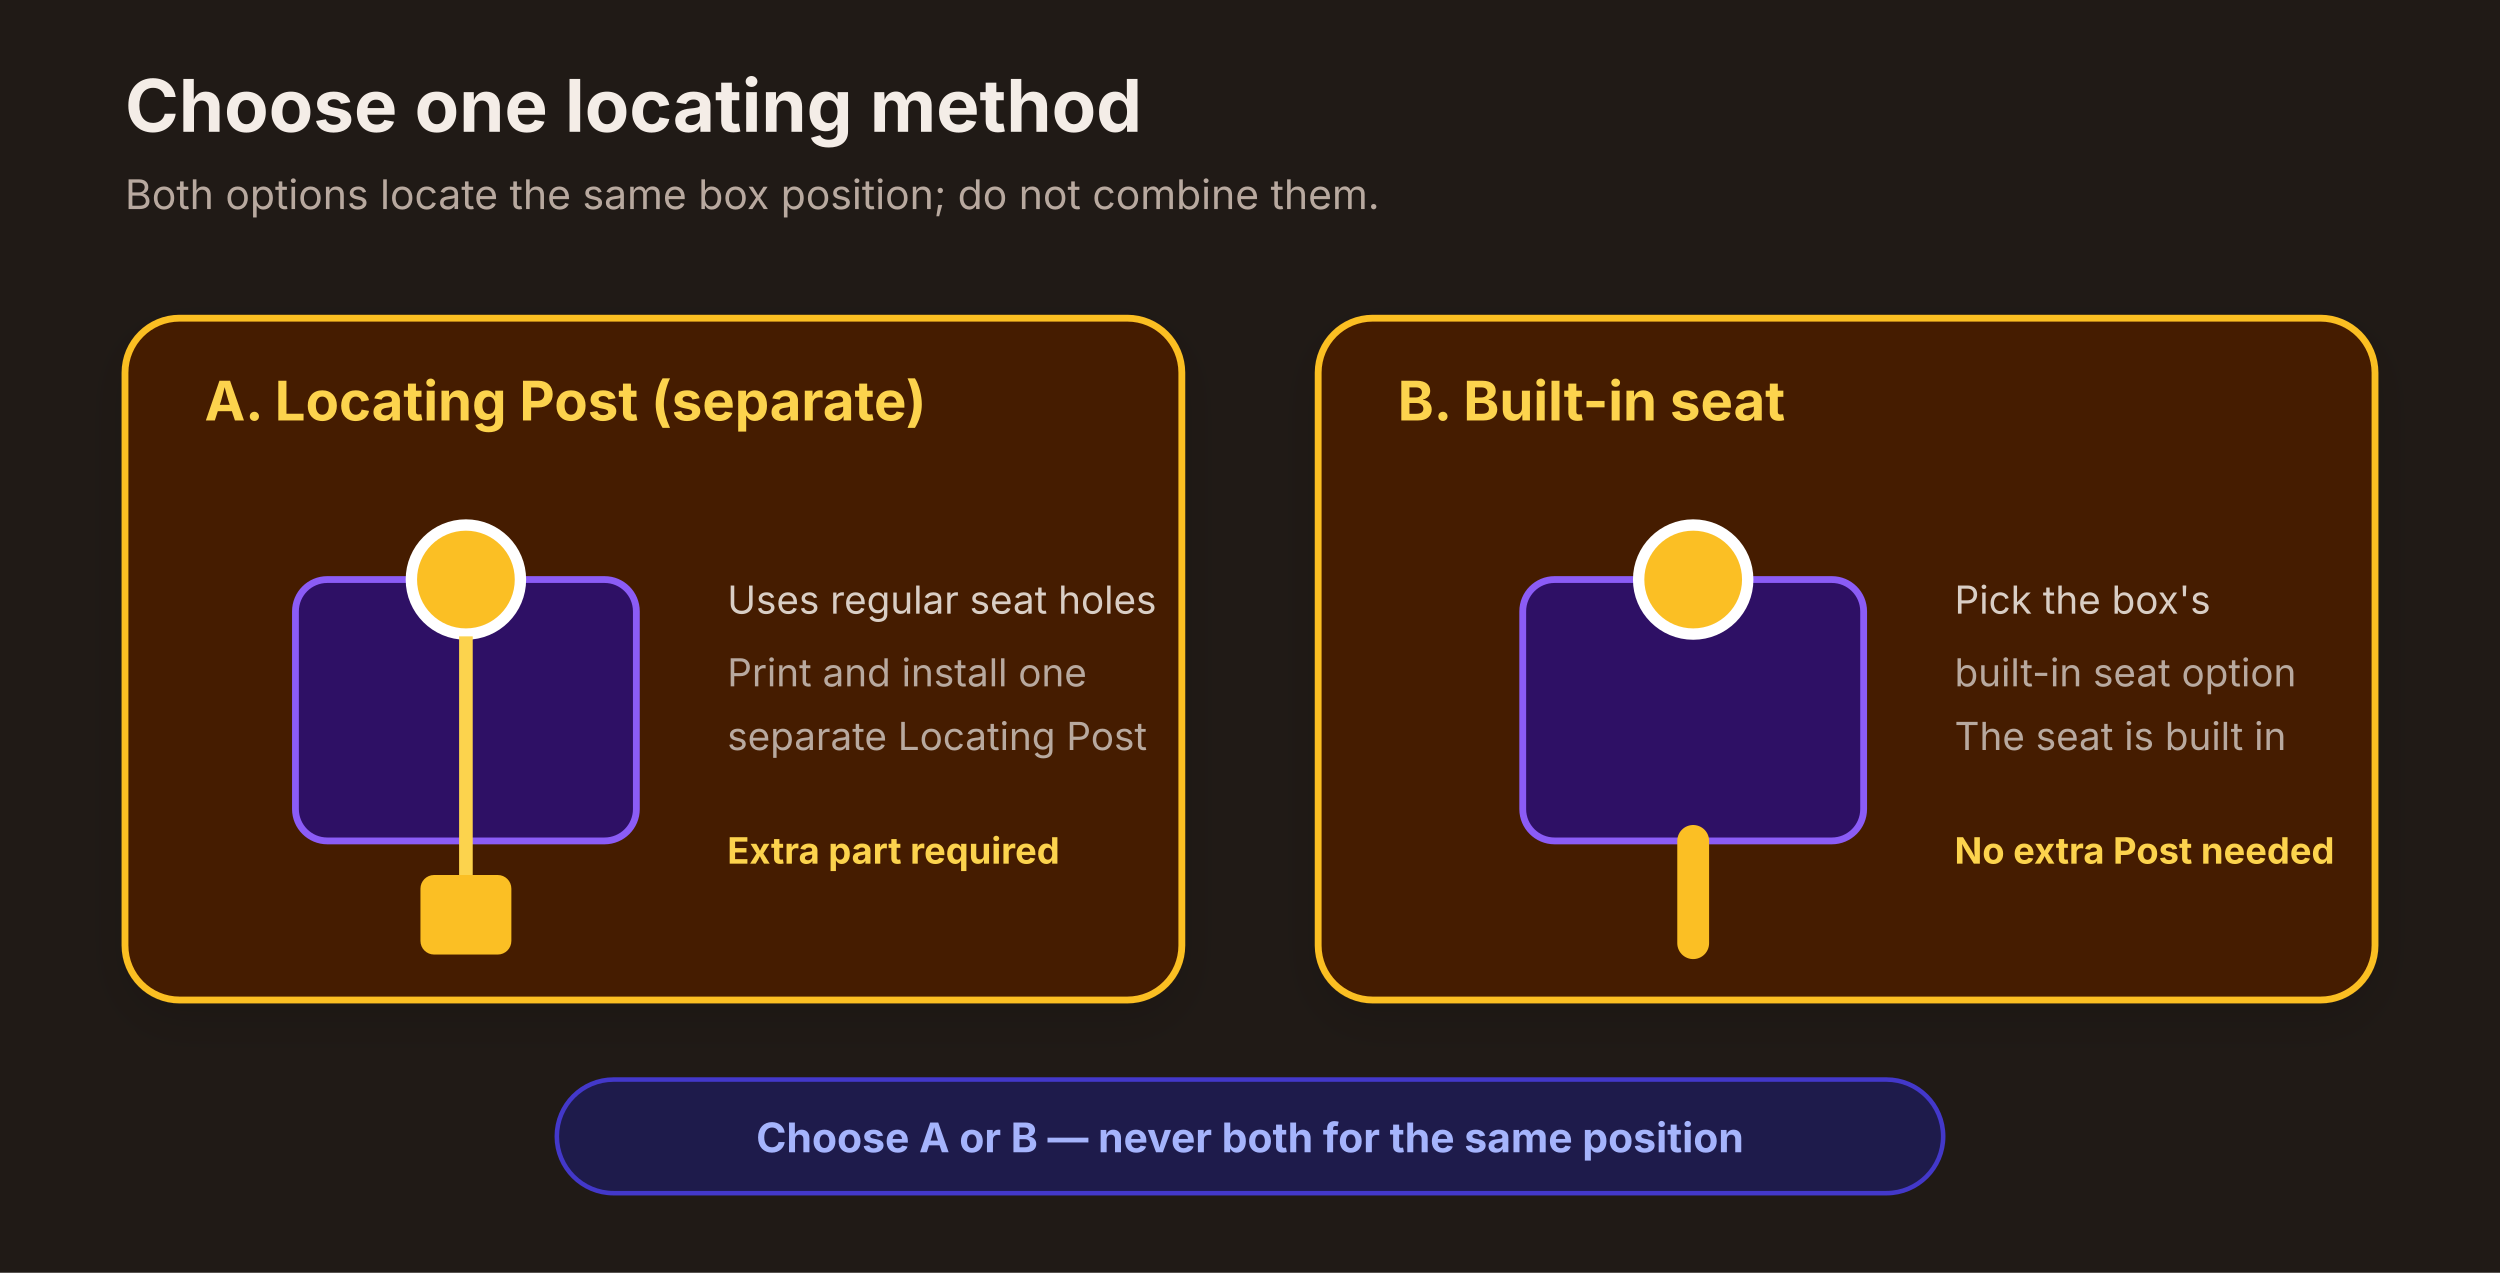
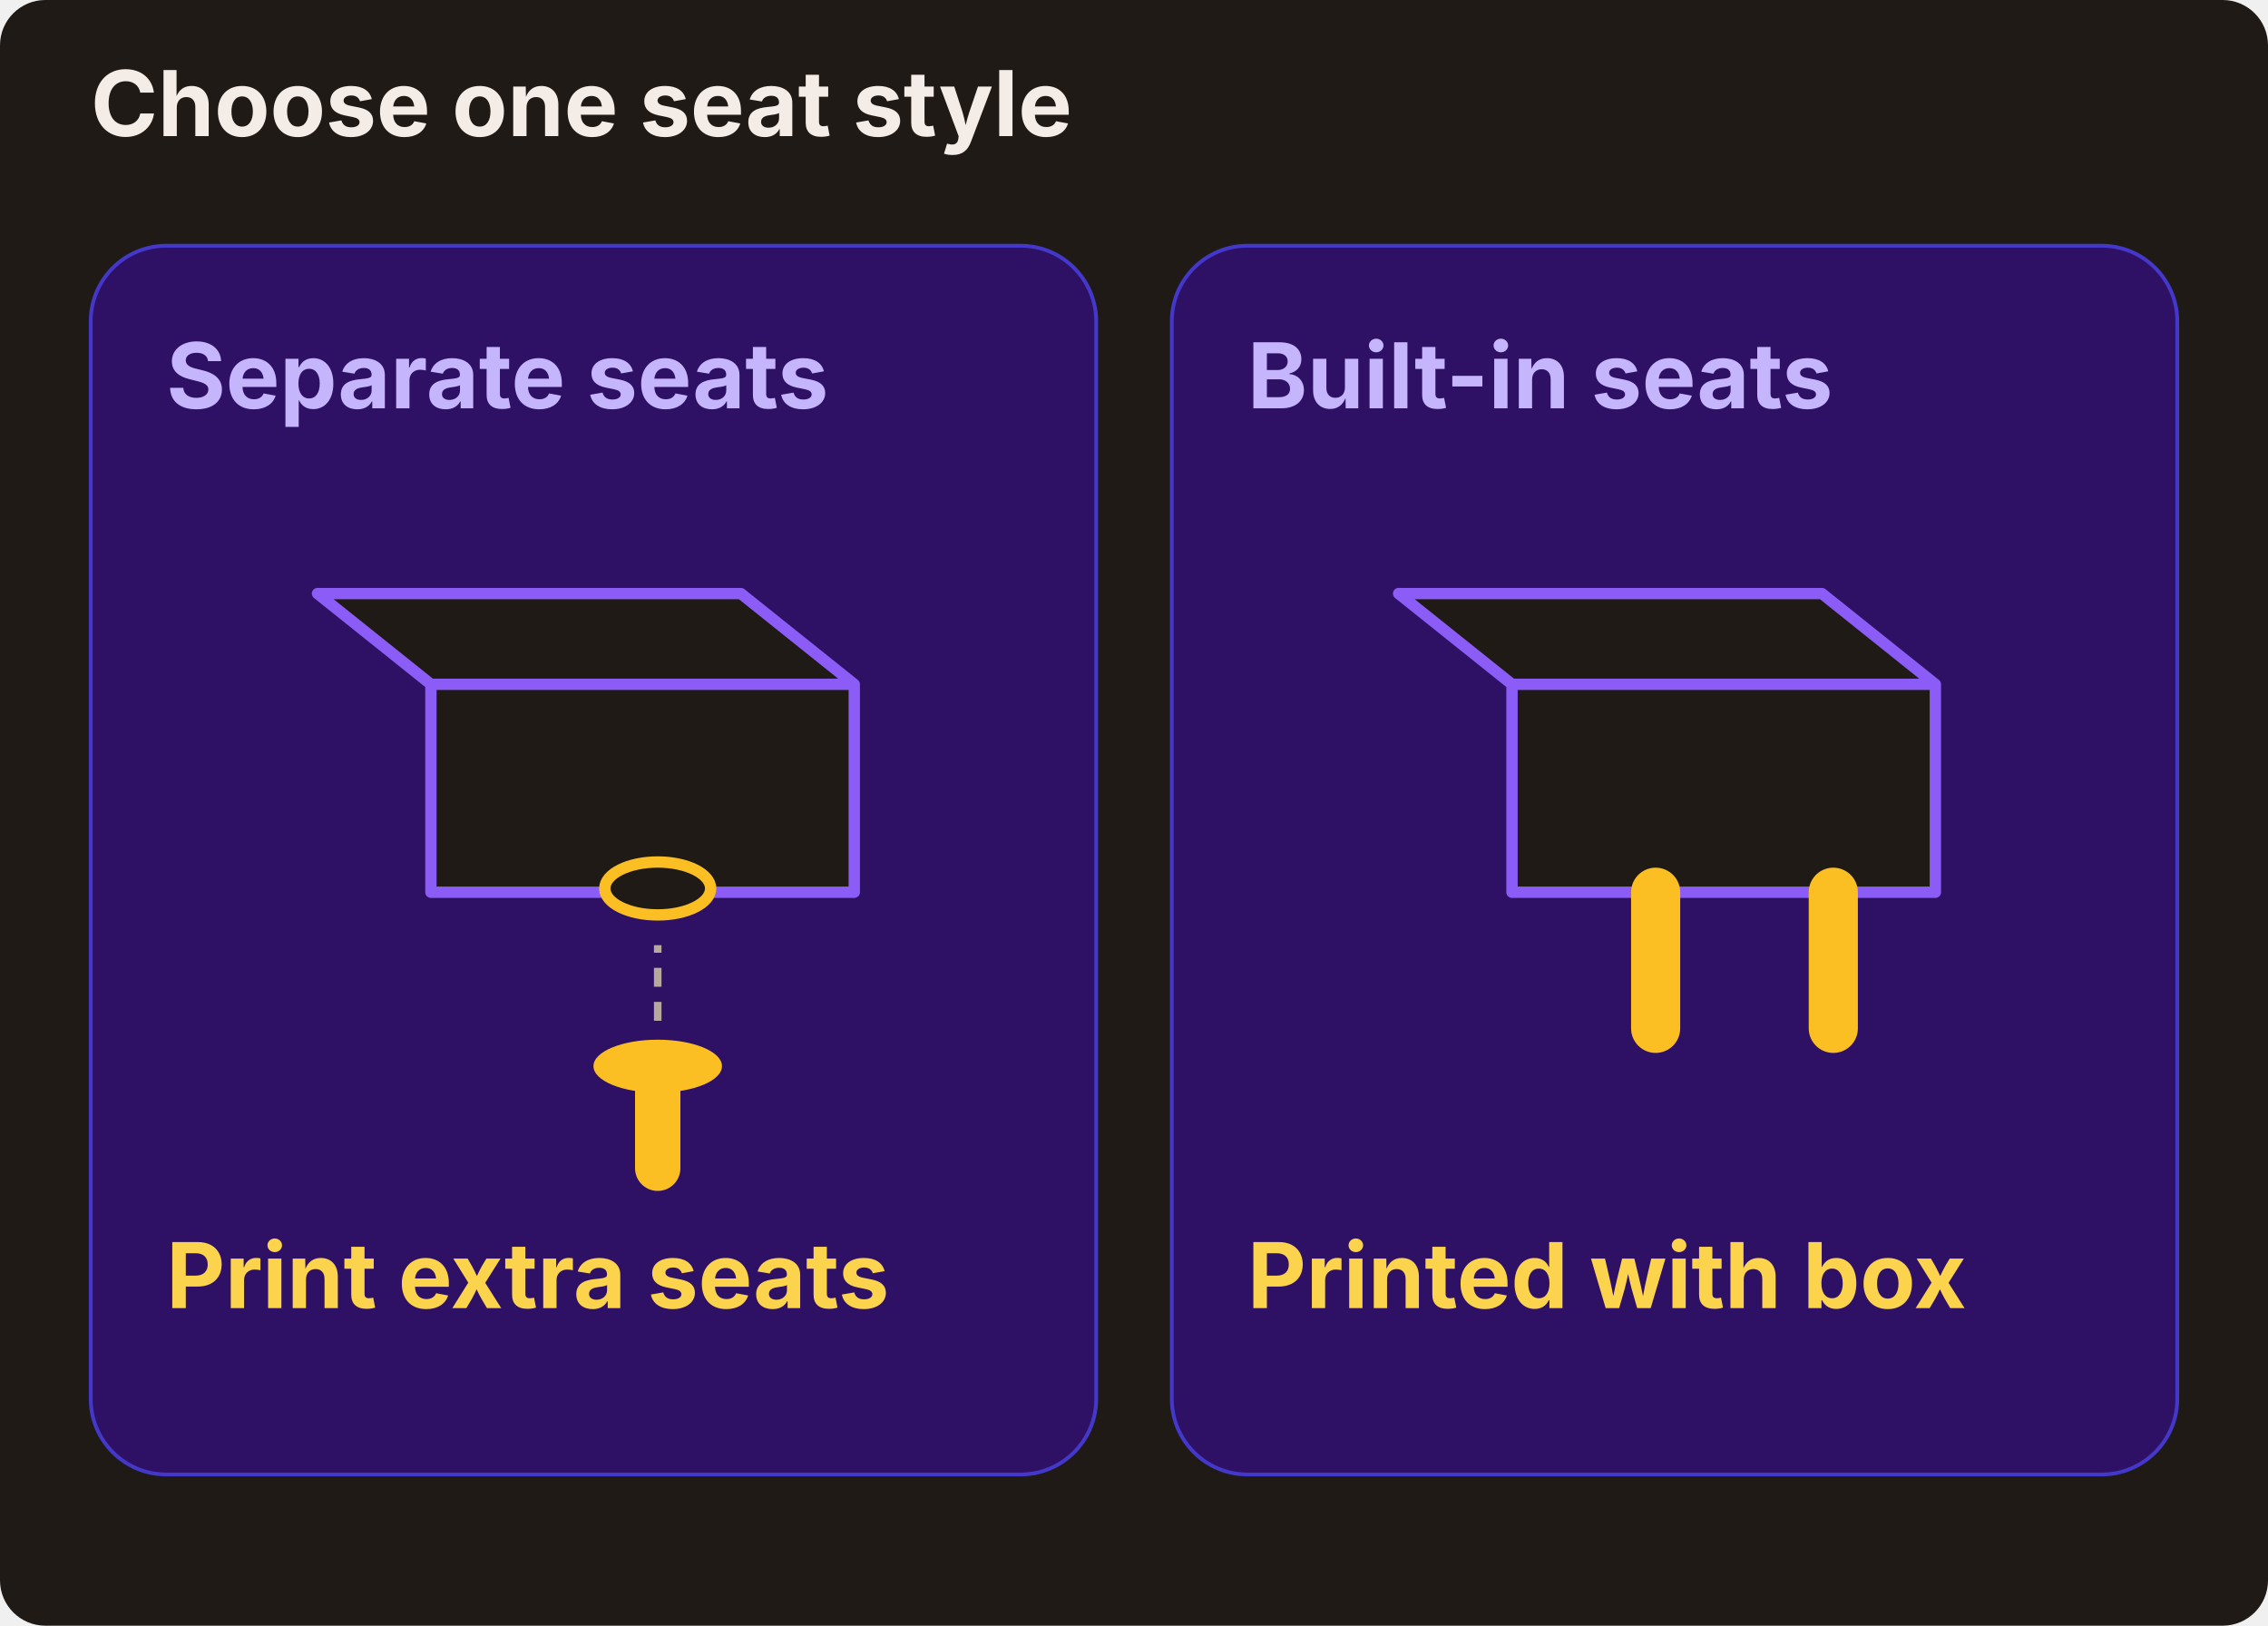
- <svg xmlns="http://www.w3.org/2000/svg" width="1100" height="560" viewBox="0 0 1100 560" role="img" aria-labelledby="title desc">
-   <defs>
-     <filter id="shadow" x="-20%" y="-20%" width="140%" height="150%">
-       <feDropShadow dx="0" dy="8" stdDeviation="10" flood-color="#000000" flood-opacity="0.12" />
-     </filter>
-   </defs>
-   <rect width="1100" height="560" fill="#201a16" />
-   <text x="55" y="58" fill="#f4ede7" font-family="Inter, sans-serif" font-size="32" font-weight="750">Choose one locating method</text>
-   <text x="55" y="92" fill="#b8a99f" font-family="Inter, sans-serif" font-size="18">Both options locate the same box position; do not combine them.</text>
-   <g filter="url(#shadow)">
-     <rect x="55" y="140" width="465" height="300" rx="24" fill="#451a03" stroke="#fbbf24" stroke-width="3" />
-     <rect x="580" y="140" width="465" height="300" rx="24" fill="#451a03" stroke="#fbbf24" stroke-width="3" />
-   </g>
-   <text x="90" y="185" fill="#fcd34d" font-family="Inter, sans-serif" font-size="24" font-weight="700">A. Locating Post (separate)</text>
-   <rect x="130" y="255" width="150" height="115" rx="14" fill="#2e1065" stroke="#8b5cf6" stroke-width="3" />
-   <circle cx="205" cy="255" r="24" fill="#fbbf24" stroke="white" stroke-width="5" />
-   <rect x="185" y="385" width="40" height="35" rx="6" fill="#fbbf24" />
-   <path d="M 205 280 V 385" stroke="#fcd34d" stroke-width="6" />
-   <text x="320" y="270" fill="#d9cec5" font-family="Inter, sans-serif" font-size="17">Uses regular seat holes</text>
-   <text x="320" y="302" fill="#b8a99f" font-family="Inter, sans-serif" font-size="17">Print and install one</text>
-   <text x="320" y="330" fill="#b8a99f" font-family="Inter, sans-serif" font-size="17">separate Locating Post</text>
-   <text x="320" y="380" fill="#fcd34d" font-family="Inter, sans-serif" font-size="16" font-weight="700">Extra part required</text>
-   <text x="615" y="185" fill="#fcd34d" font-family="Inter, sans-serif" font-size="24" font-weight="700">B. Built-in seat</text>
-   <rect x="670" y="255" width="150" height="115" rx="14" fill="#2e1065" stroke="#8b5cf6" stroke-width="3" />
-   <path d="M 745 370 V 415" stroke="#fbbf24" stroke-width="14" stroke-linecap="round" />
-   <circle cx="745" cy="255" r="24" fill="#fbbf24" stroke="white" stroke-width="5" />
-   <text x="860" y="270" fill="#d9cec5" font-family="Inter, sans-serif" font-size="17">Pick the box's</text>
-   <text x="860" y="302" fill="#b8a99f" font-family="Inter, sans-serif" font-size="17">built-in seat option</text>
-   <text x="860" y="330" fill="#b8a99f" font-family="Inter, sans-serif" font-size="17">The seat is built in</text>
-   <text x="860" y="380" fill="#fcd34d" font-family="Inter, sans-serif" font-size="16" font-weight="700">No extra Post needed</text>
-   <rect x="245" y="475" width="610" height="50" rx="25" fill="#1e1b4b" stroke="#4338ca" stroke-width="2" />
-   <text x="550" y="507" text-anchor="middle" fill="#a5b4fc" font-family="Inter, sans-serif" font-size="18" font-weight="700">Choose A or B — never both for the same position</text>
+ <svg xmlns="http://www.w3.org/2000/svg" width="600" height="430" viewBox="0 0 600 430" role="img" aria-labelledby="title desc">
+   <rect width="600" height="430" rx="12" fill="#201a16" />
+   <text x="24" y="36" font-family="Inter, sans-serif" font-size="24" font-weight="700" fill="#f4ede7">Choose one seat style</text>
+   <rect x="24" y="65" width="266" height="325" rx="20" fill="#2e1065" stroke="#4338ca" />
+   <path d="M 84 157 L 196 157 L 226 181 L 114 181 Z M 114 181 V 236 H 226 V 181" fill="#201a16" stroke="#8b5cf6" stroke-width="3" stroke-linejoin="round" />
+   <ellipse cx="174" cy="235" rx="14" ry="7" fill="#201a16" stroke="#fbbf24" stroke-width="3" />
+   <path d="M 174 282 V 309" stroke="#fbbf24" stroke-width="12" stroke-linecap="round" />
+   <ellipse cx="174" cy="282" rx="17" ry="7" fill="#fbbf24" />
+   <path d="M 174 270 V 250" stroke="#b8a99f" stroke-width="2" stroke-dasharray="5 4" />
+   <text x="44" y="108" font-family="Inter, sans-serif" font-size="24" font-weight="700" fill="#c4b5fd">Separate seats</text>
+   <text x="44" y="346" font-family="Inter, sans-serif" font-size="24" font-weight="700" fill="#fcd34d">Print extra seats</text>
+   <rect x="310" y="65" width="266" height="325" rx="20" fill="#2e1065" stroke="#4338ca" />
+   <path d="M 370 157 L 482 157 L 512 181 L 400 181 Z M 400 181 V 236 H 512 V 181" fill="#201a16" stroke="#8b5cf6" stroke-width="3" stroke-linejoin="round" />
+   <path d="M 438 236 V 272 M 485 236 V 272" stroke="#fbbf24" stroke-width="13" stroke-linecap="round" />
+   <text x="330" y="108" font-family="Inter, sans-serif" font-size="24" font-weight="700" fill="#c4b5fd">Built-in seats</text>
+   <text x="330" y="346" font-family="Inter, sans-serif" font-size="24" font-weight="700" fill="#fcd34d">Printed with box</text>
</svg>
